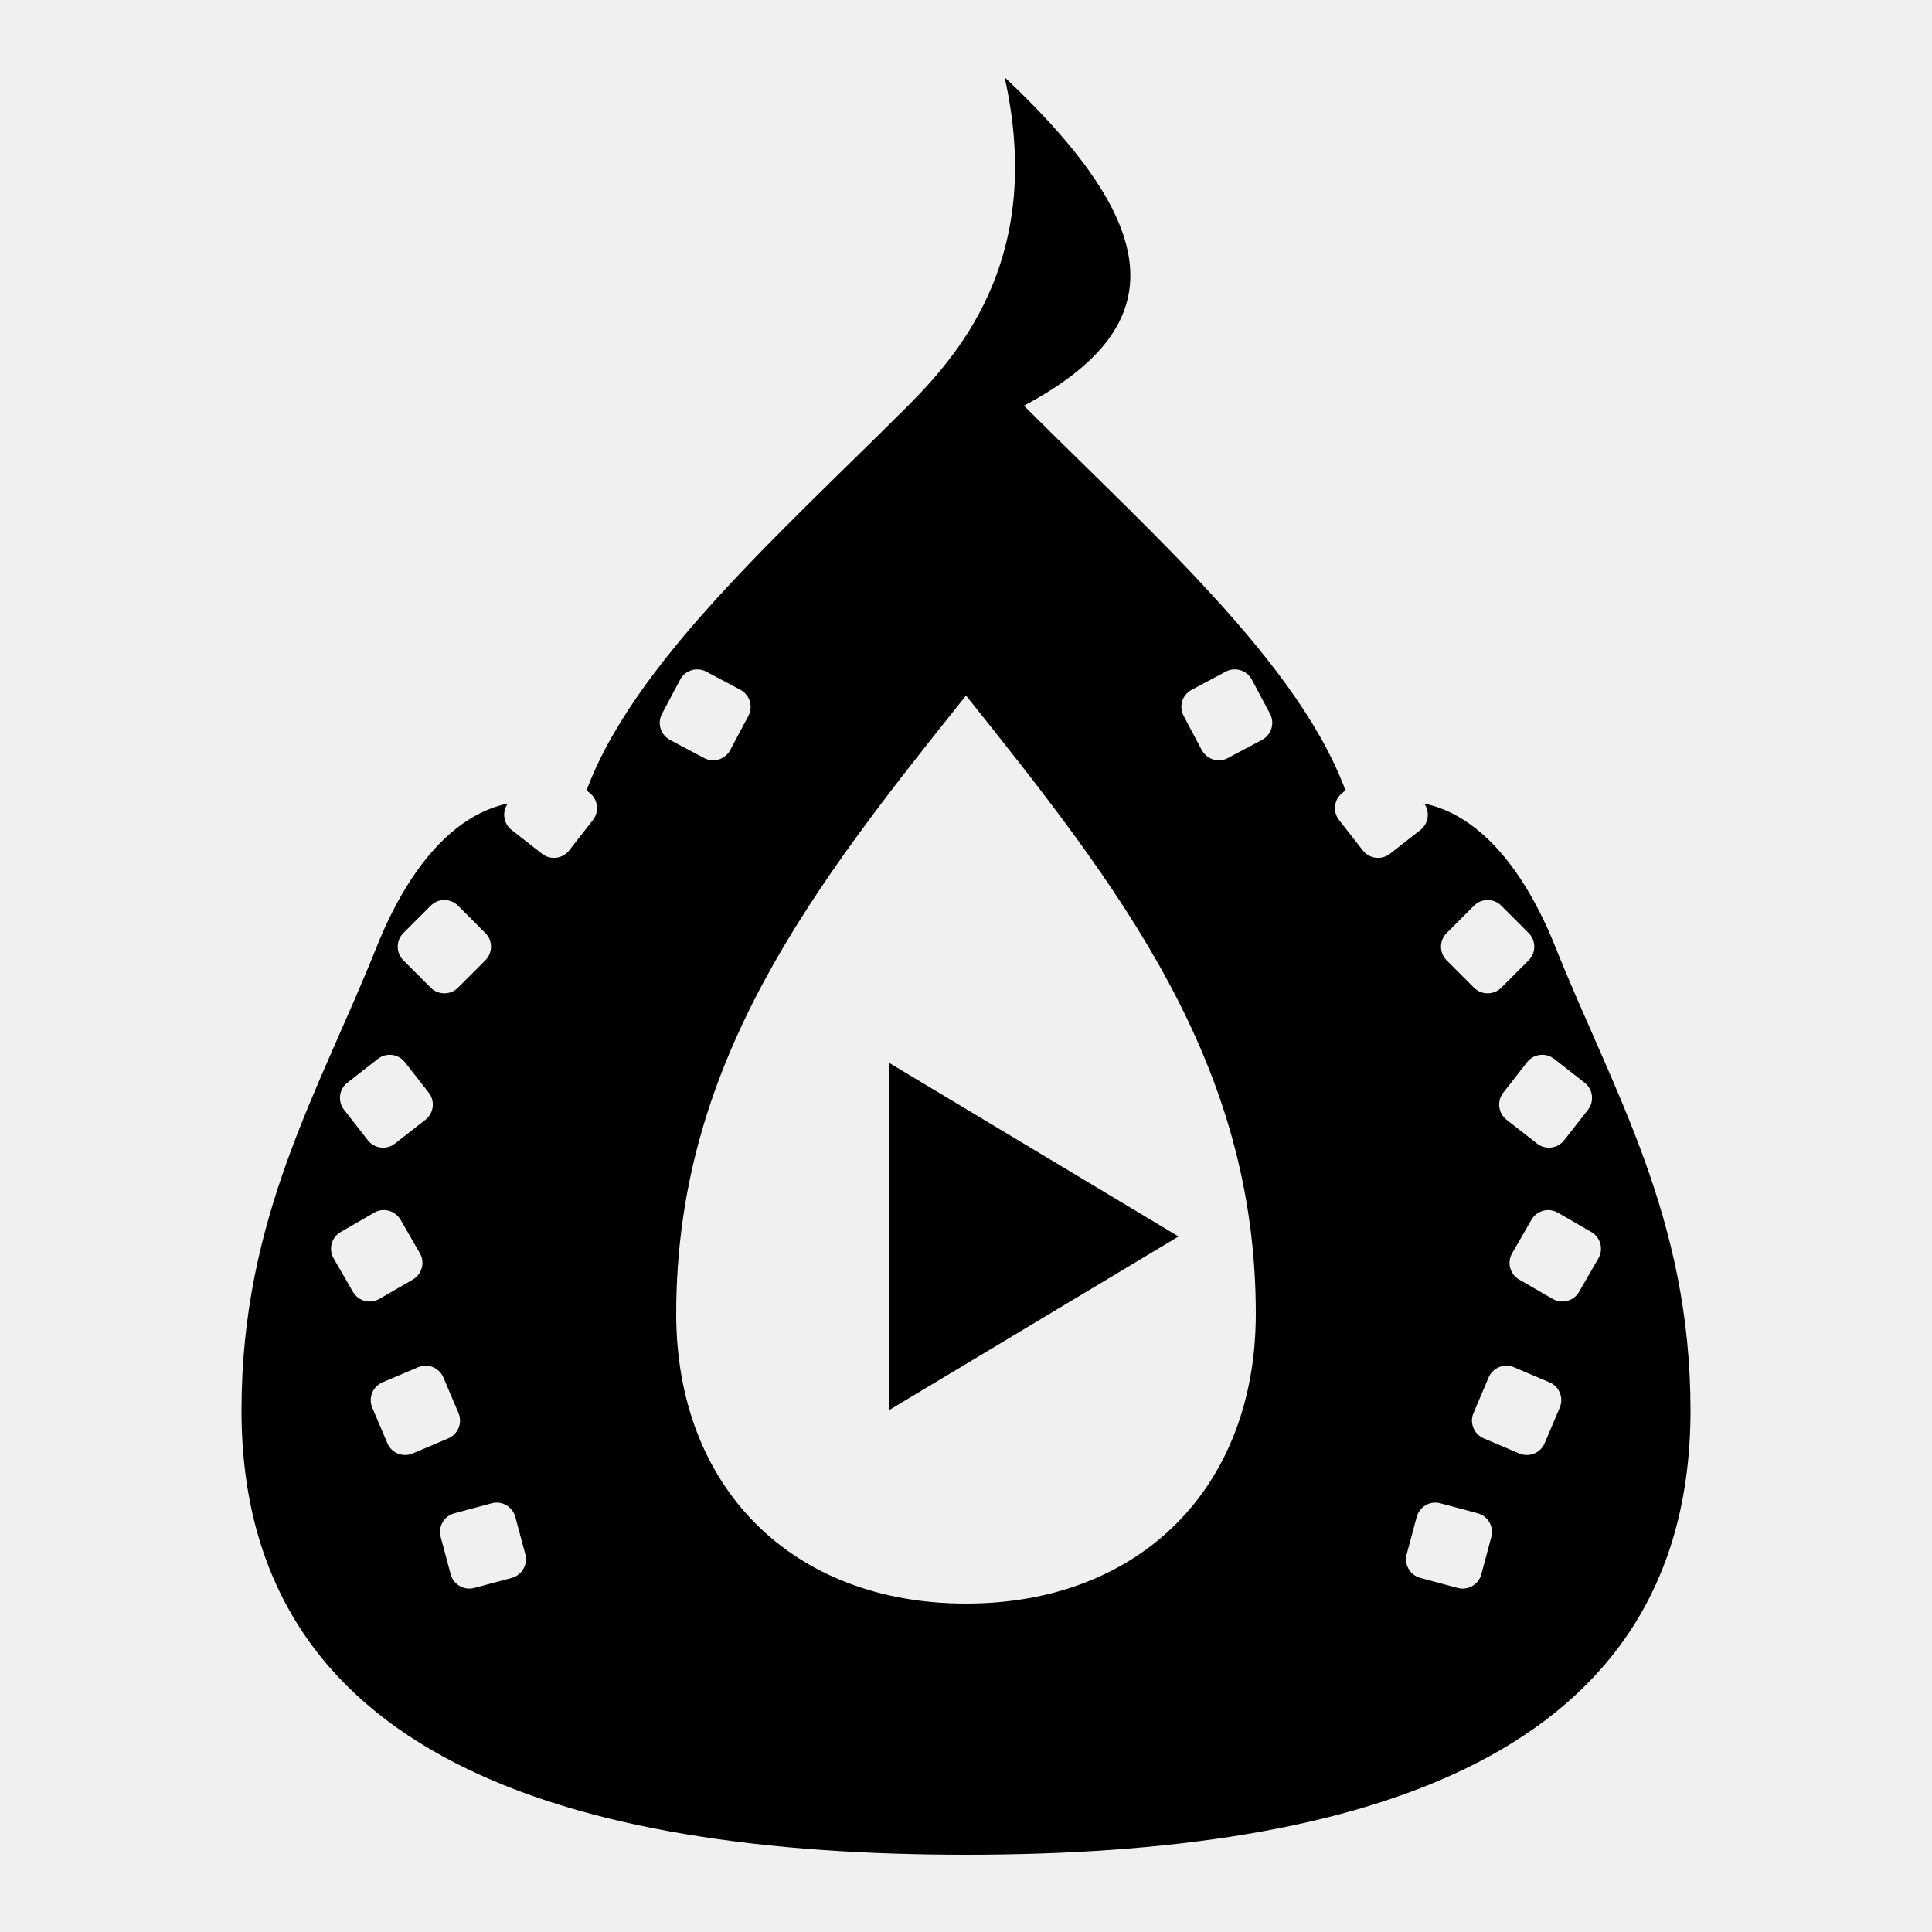
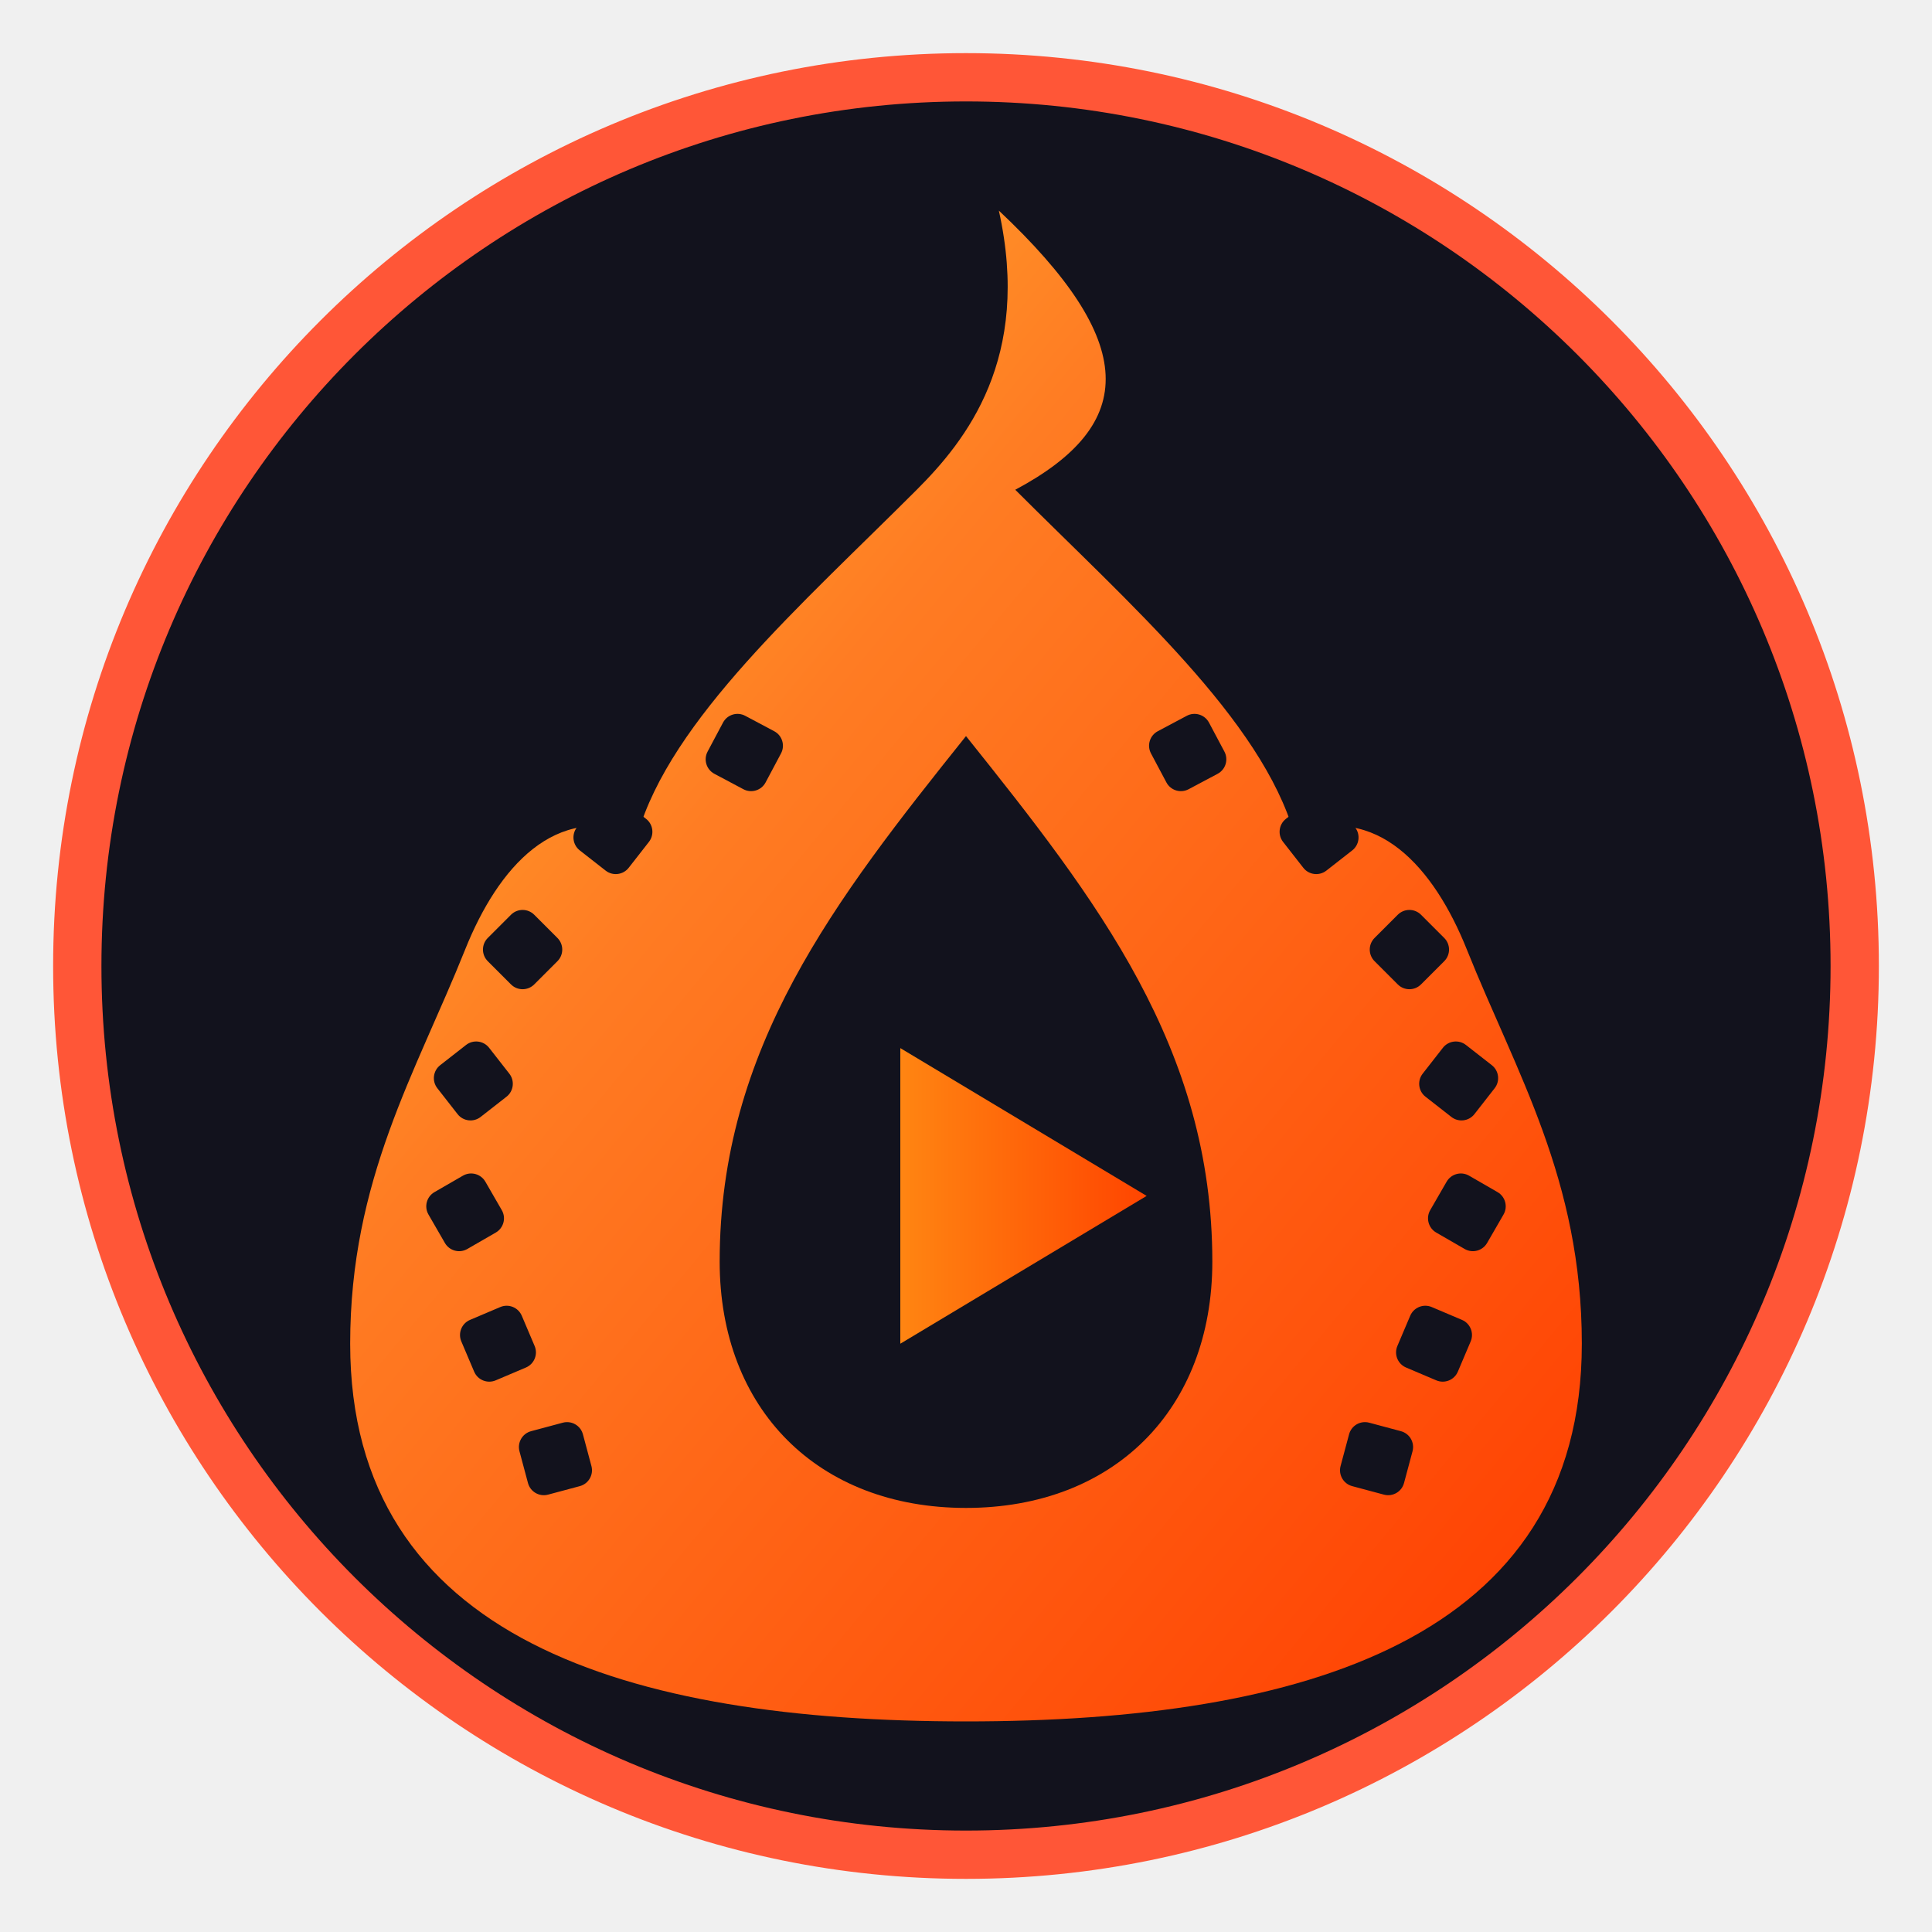
<svg xmlns="http://www.w3.org/2000/svg" viewBox="0 0 100 100" fill="none">
  <defs>
-     <linearGradient id="flameGrad" x1="0%" y1="0%" x2="100%" y2="100%">
-       <stop offset="0%" stopColor="#ffb930" />
-       <stop offset="35%" stopColor="#ff7c23" />
-       <stop offset="100%" stopColor="#ff3d00" />
+     <linearGradient id="favFlameGrad" x1="0%" y1="0%" x2="100%" y2="100%">
+       <stop offset="0%" stop-color="#ffb930" />
+       <stop offset="35%" stop-color="#ff7c23" />
+       <stop offset="100%" stop-color="#ff3d00" />
    </linearGradient>
-     <linearGradient id="playGrad" x1="0%" y1="0%" x2="100%" y2="0%">
-       <stop offset="0%" stopColor="#ff8512" />
-       <stop offset="100%" stopColor="#ff4500" />
+     <linearGradient id="favPlayGrad" x1="0%" y1="0%" x2="100%" y2="0%">
+       <stop offset="0%" stop-color="#ff8512" />
+       <stop offset="100%" stop-color="#ff4500" />
    </linearGradient>
-     <mask id="flameMask">
+     <mask id="favFlameMask">
      <rect x="-10" y="-10" width="120" height="120" fill="white" />
      <path d="M 50 36             C 42 46, 35 55, 35 68             C 35 77, 41 83, 50 83             C 59 83, 65 77, 65 68             C 65 55, 58 46, 50 36 Z" fill="black" />
      <rect x="23" y="78" width="4" height="4" rx="1" fill="black" transform="rotate(-15, 25, 80)" />
      <rect x="19.5" y="71" width="4" height="4" rx="1" fill="black" transform="rotate(-23, 21.5, 73)" />
      <rect x="17.5" y="63" width="4" height="4" rx="1" fill="black" transform="rotate(-30, 19.5, 65)" />
      <rect x="18" y="55" width="4" height="4" rx="1" fill="black" transform="rotate(-38, 20, 57)" />
      <rect x="21" y="47" width="4" height="4" rx="1" fill="black" transform="rotate(-45, 23, 49)" />
      <rect x="26.5" y="40" width="4" height="4" rx="1" fill="black" transform="rotate(-52, 28.5, 42)" />
      <rect x="34.5" y="35" width="4" height="4" rx="1" fill="black" transform="rotate(-62, 36.5, 37)" />
      <rect x="73" y="78" width="4" height="4" rx="1" fill="black" transform="rotate(15, 75, 80)" />
      <rect x="76.5" y="71" width="4" height="4" rx="1" fill="black" transform="rotate(23, 78.5, 73)" />
      <rect x="78.5" y="63" width="4" height="4" rx="1" fill="black" transform="rotate(30, 80.5, 65)" />
      <rect x="78" y="55" width="4" height="4" rx="1" fill="black" transform="rotate(38, 80, 57)" />
      <rect x="75" y="47" width="4" height="4" rx="1" fill="black" transform="rotate(45, 77, 49)" />
      <rect x="69.5" y="40" width="4" height="4" rx="1" fill="black" transform="rotate(52, 71.5, 42)" />
      <rect x="61.5" y="35" width="4" height="4" rx="1" fill="black" transform="rotate(62, 63.5, 37)" />
    </mask>
  </defs>
-   <path d="M 52 4         C 54 13, 50 18, 47 21         C 40 28, 32 35, 30 42         C 25 40, 21.5 44, 19.5 49         C 16.5 56.5, 12.5 63, 12.5 73         C 12.5 91, 29.5 96, 50 96         C 70.5 96, 87.5 91, 87.5 73         C 87.5 63, 83.5 56.5, 80.5 49         C 78.5 44, 75 40, 70 42         C 68 35, 60 28, 53 21         C 60.5 17, 60.5 12, 52 4 Z" fill="url(#flameGrad)" mask="url(#flameMask)" />
-   <polygon points="46,55 46,73 61,64" fill="url(#playGrad)" />
+   <circle cx="50" cy="50" r="46" fill="#12121d" stroke="#ff5637" stroke-width="2.5" />
+   <path d="M 52 4         C 54 13, 50 18, 47 21         C 40 28, 32 35, 30 42         C 25 40, 21.5 44, 19.5 49         C 16.5 56.5, 12.5 63, 12.5 73         C 12.5 91, 29.5 96, 50 96         C 70.5 96, 87.5 91, 87.5 73         C 87.5 63, 83.5 56.5, 80.5 49         C 78.5 44, 75 40, 70 42         C 68 35, 60 28, 53 21         C 60.5 17, 60.5 12, 52 4 Z" fill="url(#favFlameGrad)" mask="url(#favFlameMask)" transform="translate(7.5, 7.5) scale(0.85)" />
+   <polygon points="46,55 46,73 61,64" fill="url(#favPlayGrad)" transform="translate(7.5, 7.5) scale(0.85)" />
</svg>
